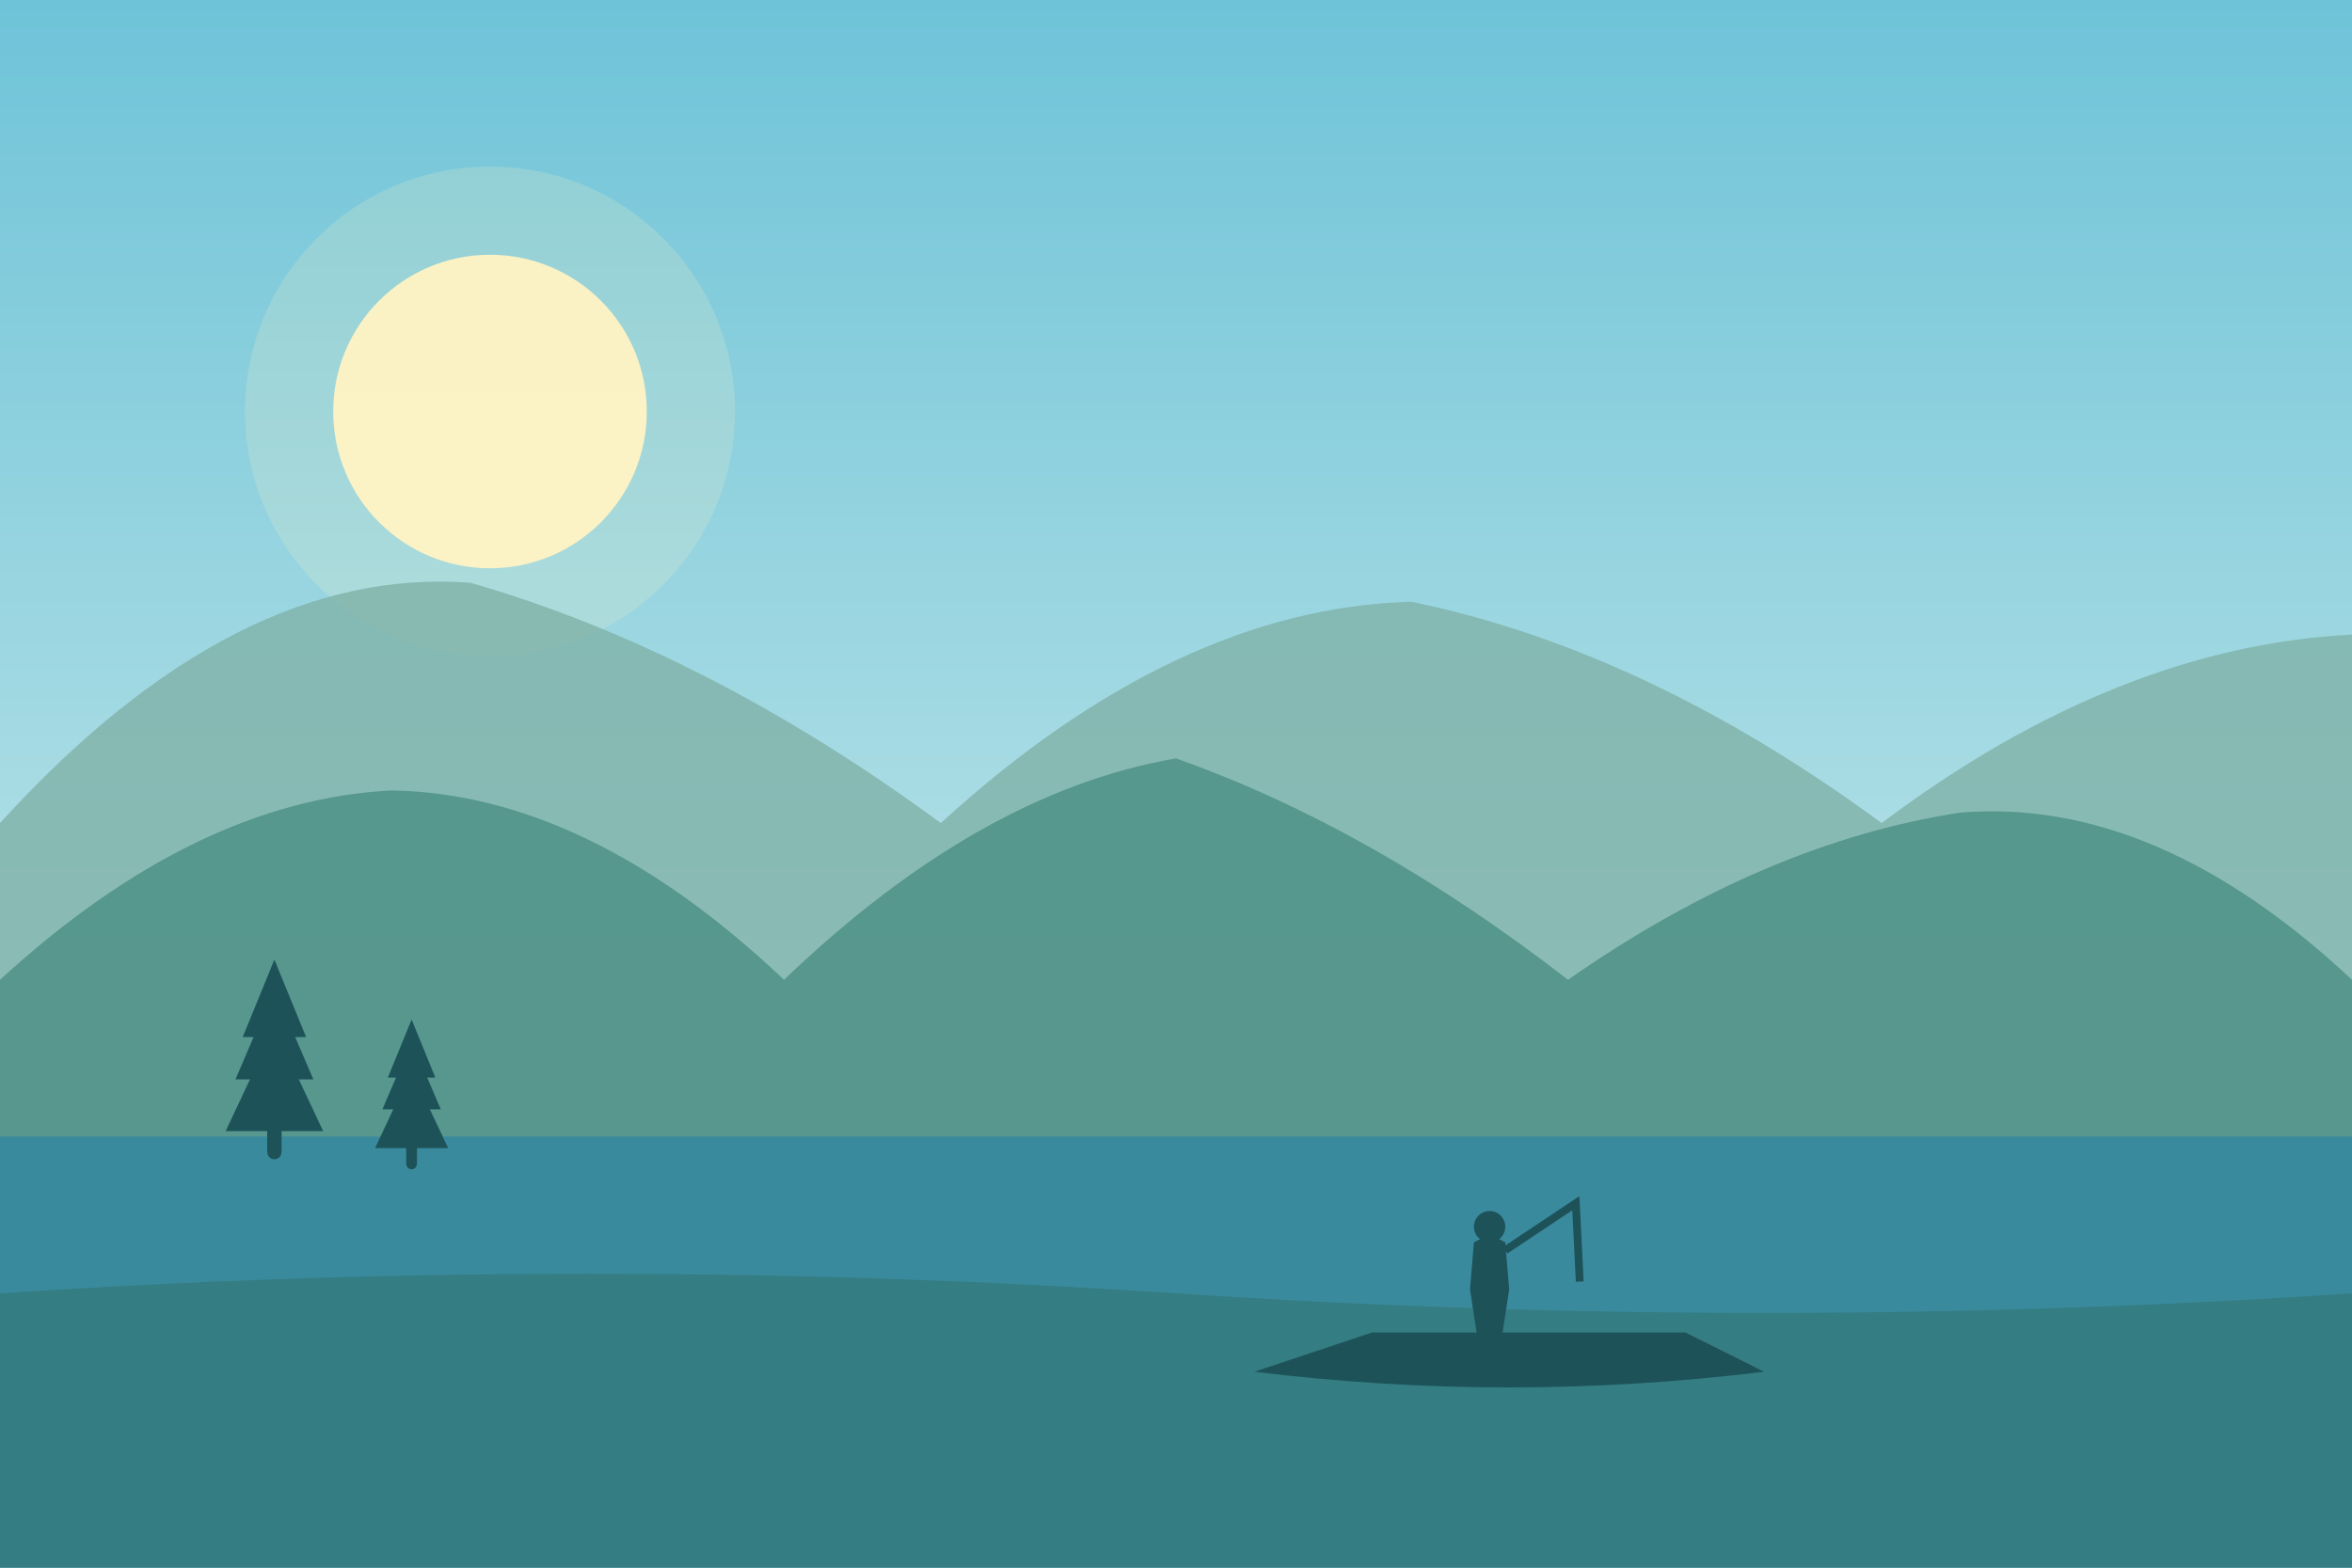
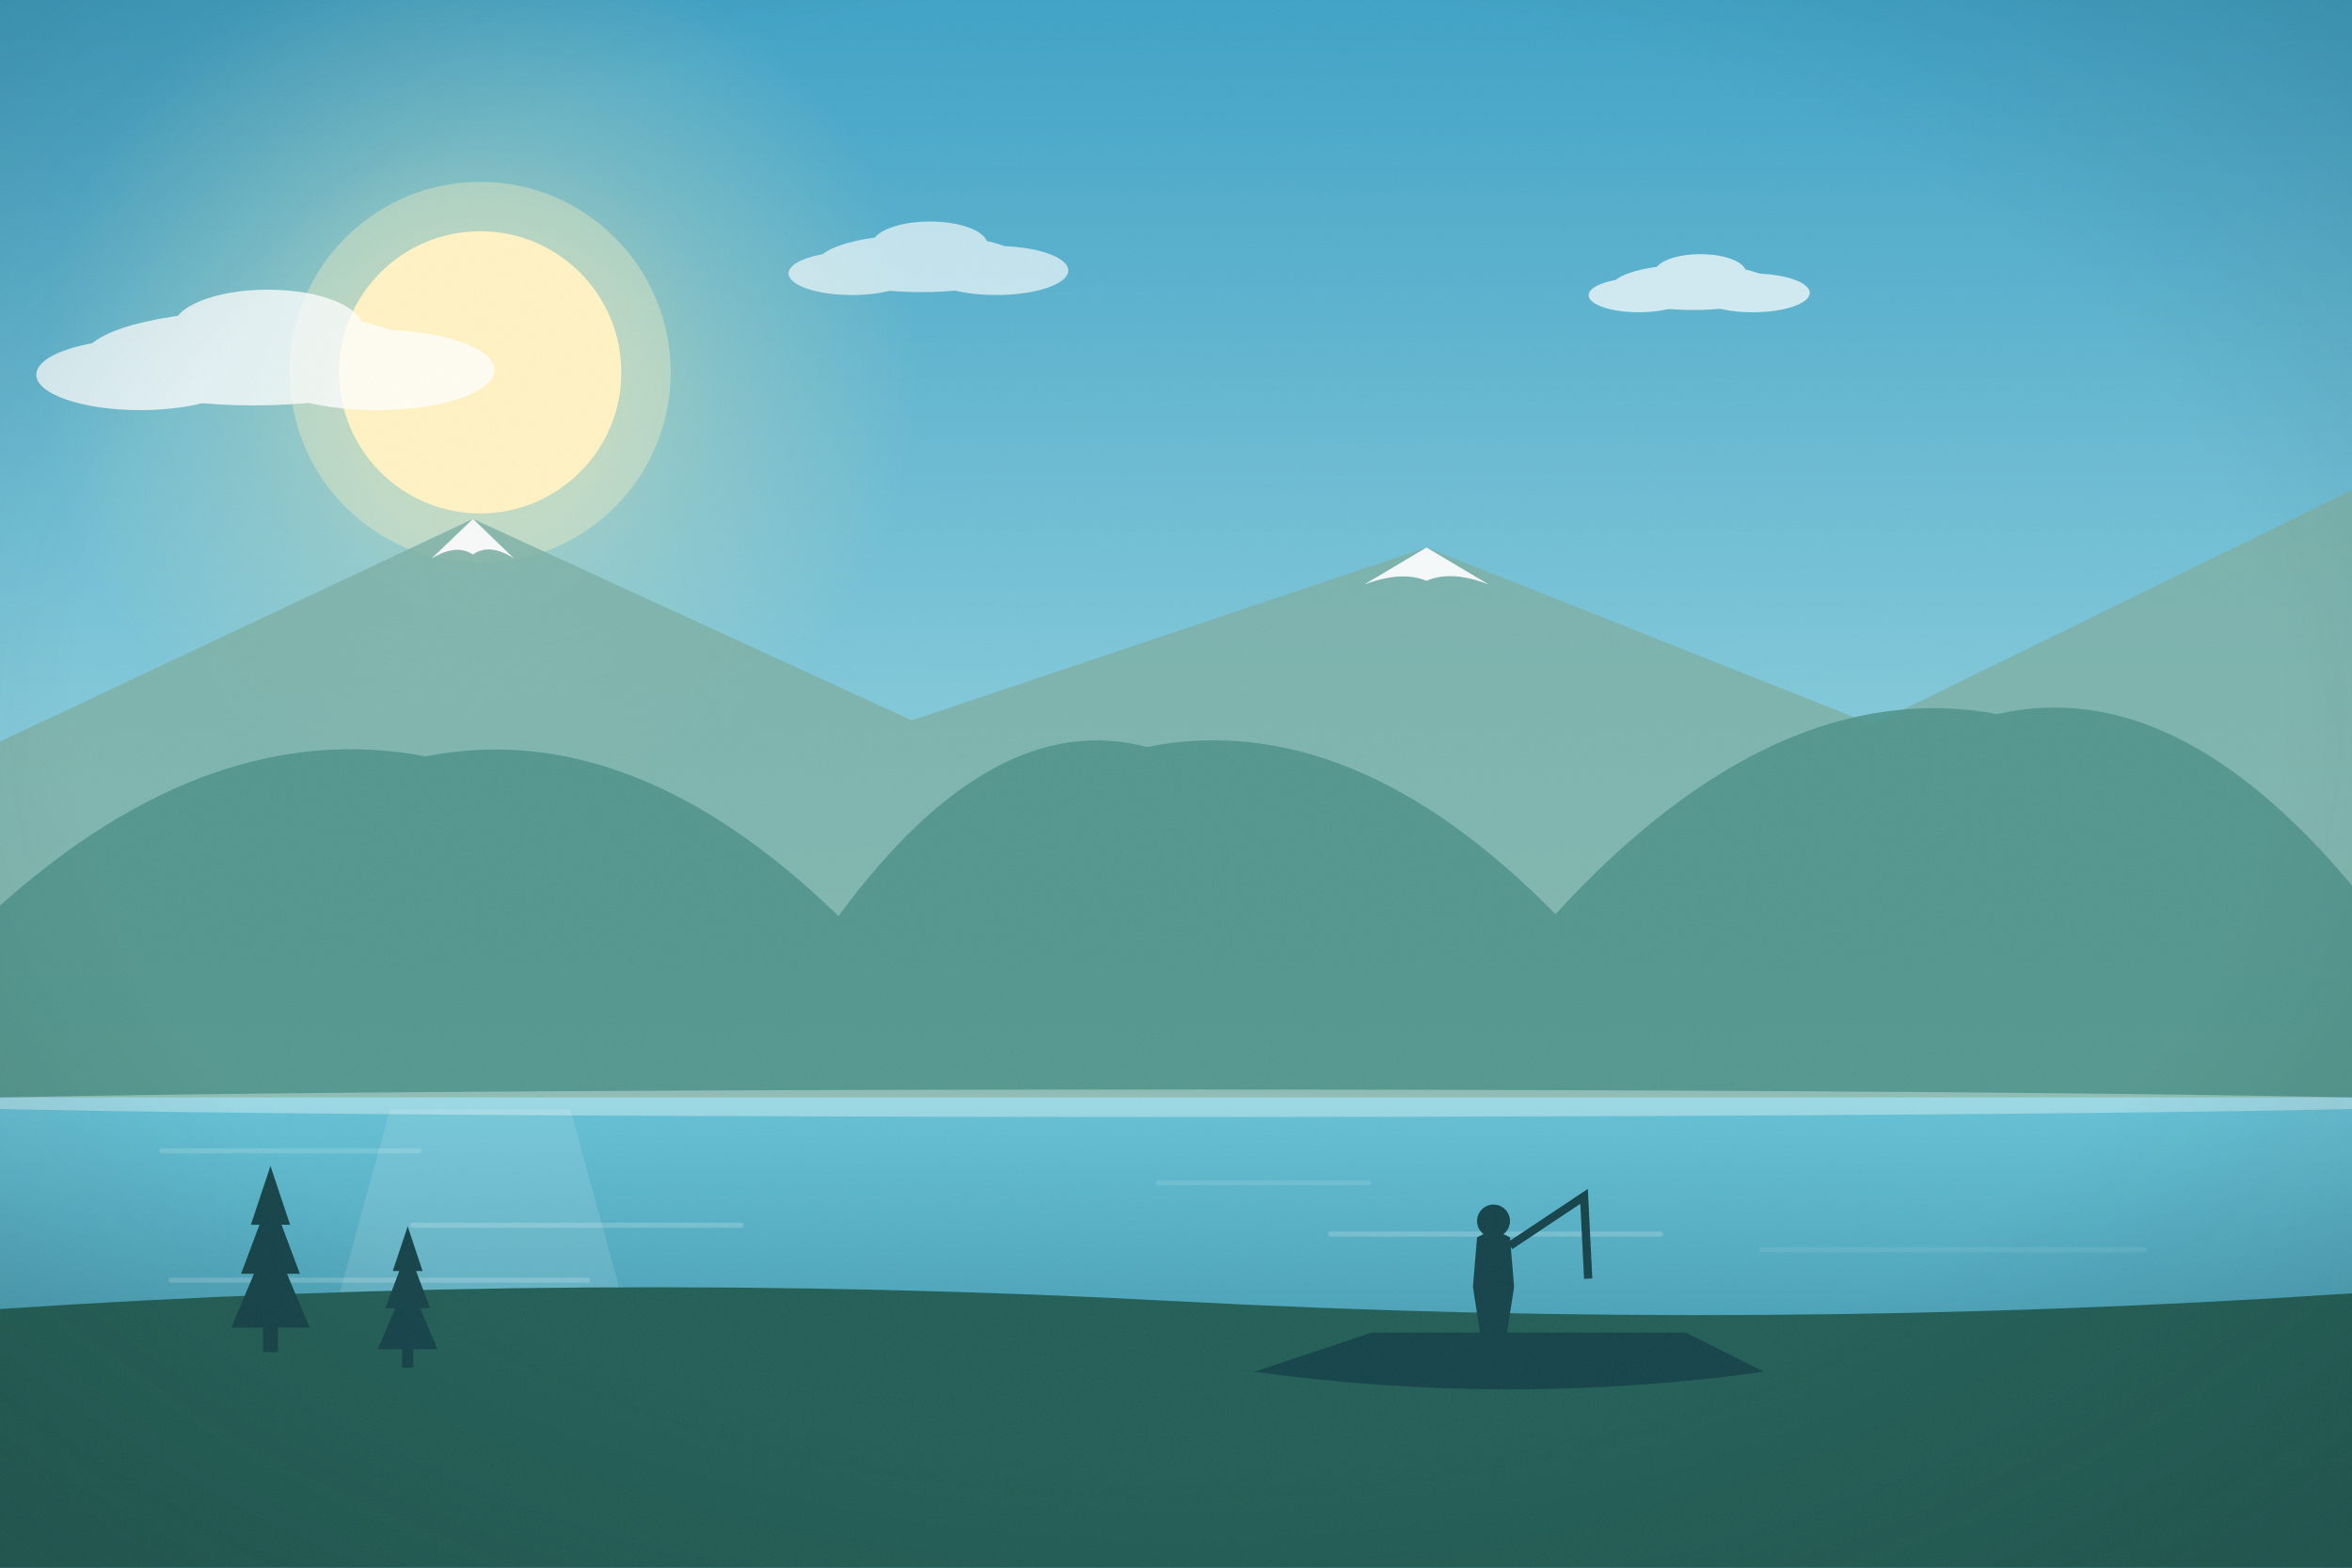
<svg xmlns="http://www.w3.org/2000/svg" viewBox="0 0 1200 800" width="1200" height="800" preserveAspectRatio="xMidYMid slice">
  <defs>
-     <linearGradient id="sky4ixuez" x1="0" y1="0" x2="0" y2="1">
-       <stop offset="0" stop-color="#6ec3d8" />
-       <stop offset="1" stop-color="#dff3ef" />
+     <linearGradient id="sky1" x1="0" y1="0" x2="0" y2="1">
+       <stop offset="0" stop-color="#3fa2c6" />
+       <stop offset="0.55" stop-color="#8fd0dd" />
+       <stop offset="1" stop-color="#e6f5ee" />
    </linearGradient>
  </defs>
-   <rect width="1200" height="800" fill="url(#sky4ixuez)" />
-   <circle cx="250" cy="210" r="125" fill="#fff3c4" opacity="0.18" />
-   <circle cx="250" cy="210" r="80" fill="#fff3c4" opacity="0.95" />
-   <path d="M0 800 L0 420 Q -120 264.026 0 420 Q 120 288.166 240 297.381 Q 360 331.846 480 420 Q 600 310.343 720 307.075 Q 840 331.695 960 420 Q 1080 329.866 1200 323.843 L 1200 800 Z" fill="#7fb2a8" opacity="0.8" />
-   <path d="M0 800 L0 500 Q -100 413.965 0 500 Q 100 408.262 200 403.374 Q 300 405.147 400 500 Q 500 404.124 600 387.034 Q 700 422.404 800 500 Q 900 430.11 1000 414.701 Q 1100 406.384 1200 500 L 1200 800 Z" fill="#4d9187" opacity="0.85" />
-   <rect x="0" y="580" width="1200" height="220" fill="#3a8a9e" />
-   <path d="M0 660 Q300 640 600 660 T 1200 660 L1200 800 L0 800 Z" fill="#2d6f66" opacity="0.5" />
-   <path d="M640 700 L700 680 L860 680 L900 700 Q 770 716 640 700 Z" fill="#1d5259" />
-   <g transform="translate(760 684) scale(1 1)" fill="#1d5259" stroke="#1d5259" stroke-width="0" opacity="1">
+   <rect width="1200" height="800" fill="url(#sky1)" />
+   <defs>
+     <radialGradient id="glow2" cx="0.5" cy="0.5" r="0.5">
+       <stop offset="0" stop-color="#ffedac" stop-opacity="0.55" />
+       <stop offset="0.55" stop-color="#ffedac" stop-opacity="0.2" />
+       <stop offset="1" stop-color="#ffedac" stop-opacity="0" />
+     </radialGradient>
+   </defs>
+   <circle cx="245" cy="190" r="223.2" fill="url(#glow2)" />
+   <circle cx="245" cy="190" r="97.2" fill="#fff3c4" opacity="0.35" />
+   <circle cx="245" cy="190" r="72" fill="#fff3c4" />
+   <g fill="#ffffff" opacity="0.645">
+     <ellipse cx="470.005" cy="134.369" rx="52.967" ry="14.713" />
+     <ellipse cx="434.694" cy="139.519" rx="32.369" ry="11.035" />
+     <ellipse cx="508.259" cy="138.048" rx="36.783" ry="12.506" />
+     <ellipse cx="474.419" cy="124.806" rx="29.426" ry="11.77" />
+   </g>
+   <g fill="#ffffff" opacity="0.77">
+     <ellipse cx="129.402" cy="182.77" rx="86.78" ry="24.106" />
+     <ellipse cx="71.548" cy="191.207" rx="53.032" ry="18.079" />
+     <ellipse cx="192.076" cy="188.796" rx="60.264" ry="20.49" />
+     <ellipse cx="136.633" cy="167.101" rx="48.211" ry="19.284" />
+   </g>
+   <g fill="#ffffff" opacity="0.718">
+     <ellipse cx="864.035" cy="146.561" rx="41.873" ry="11.631" />
+     <ellipse cx="836.12" cy="150.632" rx="25.589" ry="8.723" />
+     <ellipse cx="894.276" cy="149.469" rx="29.078" ry="9.887" />
+     <ellipse cx="867.524" cy="139.001" rx="23.263" ry="9.305" />
+   </g>
+   <path d="M0 800 L0 378.4 L 241.3 264.8 L 465.2 367.6 L 727.8 279.4 L 955.4 369.7 L 1200.0 250.1 L 1200 800 Z" fill="#7cb0a5" opacity="0.82" />
+   <path d="M 220.2 285.0 L 241.3 264.8 L 262.3 285.0 Q 249.7 276.9 241.3 283.0 Q 232.9 277.3 220.2 285.0 Z" fill="#ffffff" opacity="0.92" />
+   <path d="M 696.0 298.3 L 727.8 279.4 L 759.6 298.3 Q 740.5 290.8 727.8 296.4 Q 715.1 291.1 696.0 298.3 Z" fill="#ffffff" opacity="0.92" />
+   <path d="M0 800 L0 462.1 Q 108.6 365.2 217.2 386.0 Q 322.5 365.2 427.8 467.5 Q 506.5 360.4 585.1 381.2 Q 689.4 360.4 793.6 466.5 Q 906.4 343.6 1019.1 364.4 Q 1109.5 343.6 1200.0 451.9 L 1200 800 Z" fill="#4e938a" opacity="0.88" />
+   <defs>
+     <linearGradient id="wtr3" x1="0" y1="0" x2="0" y2="1">
+       <stop offset="0" stop-color="#66c2d6" />
+       <stop offset="1" stop-color="#2f7f96" />
+     </linearGradient>
+   </defs>
+   <rect x="0" y="560" width="1200" height="240" fill="url(#wtr3)" />
+   <ellipse cx="600" cy="563" rx="660" ry="7" fill="#ffffff" opacity="0.35" />
+   <rect x="81.137" y="586" width="133.945" height="2.6" rx="1.3" fill="#ffffff" opacity="0.153" />
+   <rect x="589.59" y="602.263" width="110.031" height="2.6" rx="1.3" fill="#ffffff" opacity="0.111" />
+   <rect x="209.028" y="623.926" width="170.31" height="2.6" rx="1.3" fill="#ffffff" opacity="0.194" />
+   <rect x="677.558" y="628.437" width="170.977" height="2.6" rx="1.3" fill="#ffffff" opacity="0.194" />
+   <rect x="897.811" y="636.413" width="197.648" height="2.6" rx="1.3" fill="#ffffff" opacity="0.08" />
+   <rect x="85.945" y="651.994" width="215.175" height="2.6" rx="1.3" fill="#ffffff" opacity="0.19" />
+   <rect x="204.853" y="668.691" width="148.657" height="2.6" rx="1.3" fill="#ffffff" opacity="0.12" />
+   <rect x="746.5" y="676.009" width="178.431" height="2.6" rx="1.3" fill="#ffffff" opacity="0.19" />
+   <rect x="258.617" y="728.954" width="118.418" height="2.6" rx="1.3" fill="#ffffff" opacity="0.193" />
+   <rect x="320.532" y="759.231" width="179.802" height="2.6" rx="1.3" fill="#ffffff" opacity="0.088" />
+   <rect x="902.34" y="785.776" width="215.776" height="2.6" rx="1.3" fill="#ffffff" opacity="0.098" />
+   <rect x="160.953" y="742.969" width="79.696" height="2.6" rx="1.3" fill="#ffffff" opacity="0.108" />
+   <path d="M 199 566 L 291 566 L 355 800 L 135 800 Z" fill="#ffffff" opacity="0.12" />
+   <path d="M0 668 Q 300 648 600 664 T 1200 660 L 1200 800 L 0 800 Z" fill="#235f57" />
+   <path d="M640 700 L700 680 L860 680 L900 700 Q 770 718 640 700 Z" fill="#16444a" />
+   <g transform="translate(762 684) scale(1.05 1.05)" fill="#16444a" stroke="#16444a" stroke-width="0" opacity="1">
    <circle cx="0" cy="-58" r="8" />
    <path d="M-8 -50 Q0 -55 8 -50 L10 -26 L6 0 L-6 0 L-10 -26 Z" />
    <path d="M8 -46 L44 -70 L46 -30" stroke-width="4" fill="none" />
  </g>
-   <g transform="translate(140 588) scale(1.2 1.2)" fill="#1d5259" stroke="#1d5259" stroke-width="0" opacity="1">
-     <path d="M0 0 L0 -18 M0 -12 L-16 -12 L0 -46 L16 -12 Z M0 -34 L-12 -34 L0 -62 L12 -34 Z M0 -52 L-9 -52 L0 -74 L9 -52 Z" stroke-width="6" stroke-linecap="round" />
+   <g transform="translate(138 690) scale(1.25 1.25)" fill="#16444a" stroke="#16444a" stroke-width="0" opacity="1">
    <path d="M-16 -10 L0 -48 L16 -10 Z M-12 -32 L0 -64 L12 -32 Z M-8 -52 L0 -76 L8 -52 Z" />
    <rect x="-3" y="-14" width="6" height="14" />
  </g>
-   <g transform="translate(210 594) scale(0.9 0.9)" fill="#1d5259" stroke="#1d5259" stroke-width="0" opacity="1">
-     <path d="M0 0 L0 -18 M0 -12 L-16 -12 L0 -46 L16 -12 Z M0 -34 L-12 -34 L0 -62 L12 -34 Z M0 -52 L-9 -52 L0 -74 L9 -52 Z" stroke-width="6" stroke-linecap="round" />
+   <g transform="translate(208 698) scale(0.95 0.95)" fill="#16444a" stroke="#16444a" stroke-width="0" opacity="1">
    <path d="M-16 -10 L0 -48 L16 -10 Z M-12 -32 L0 -64 L12 -32 Z M-8 -52 L0 -76 L8 -52 Z" />
    <rect x="-3" y="-14" width="6" height="14" />
  </g>
+   <defs>
+     <radialGradient id="vig4" cx="0.5" cy="0.46" r="0.75">
+       <stop offset="0.62" stop-color="#0a1a18" stop-opacity="0" />
+       <stop offset="1" stop-color="#0a1a18" stop-opacity="0.2" />
+     </radialGradient>
+   </defs>
+   <rect width="1200" height="800" fill="url(#vig4)" />
+   <filter id="nz5">
+     <feTurbulence type="fractalNoise" baseFrequency="0.9" numOctaves="2" stitchTiles="stitch" />
+     <feColorMatrix type="saturate" values="0" />
+   </filter>
+   <rect width="1200" height="800" filter="url(#nz5)" opacity="0.05" />
</svg>
